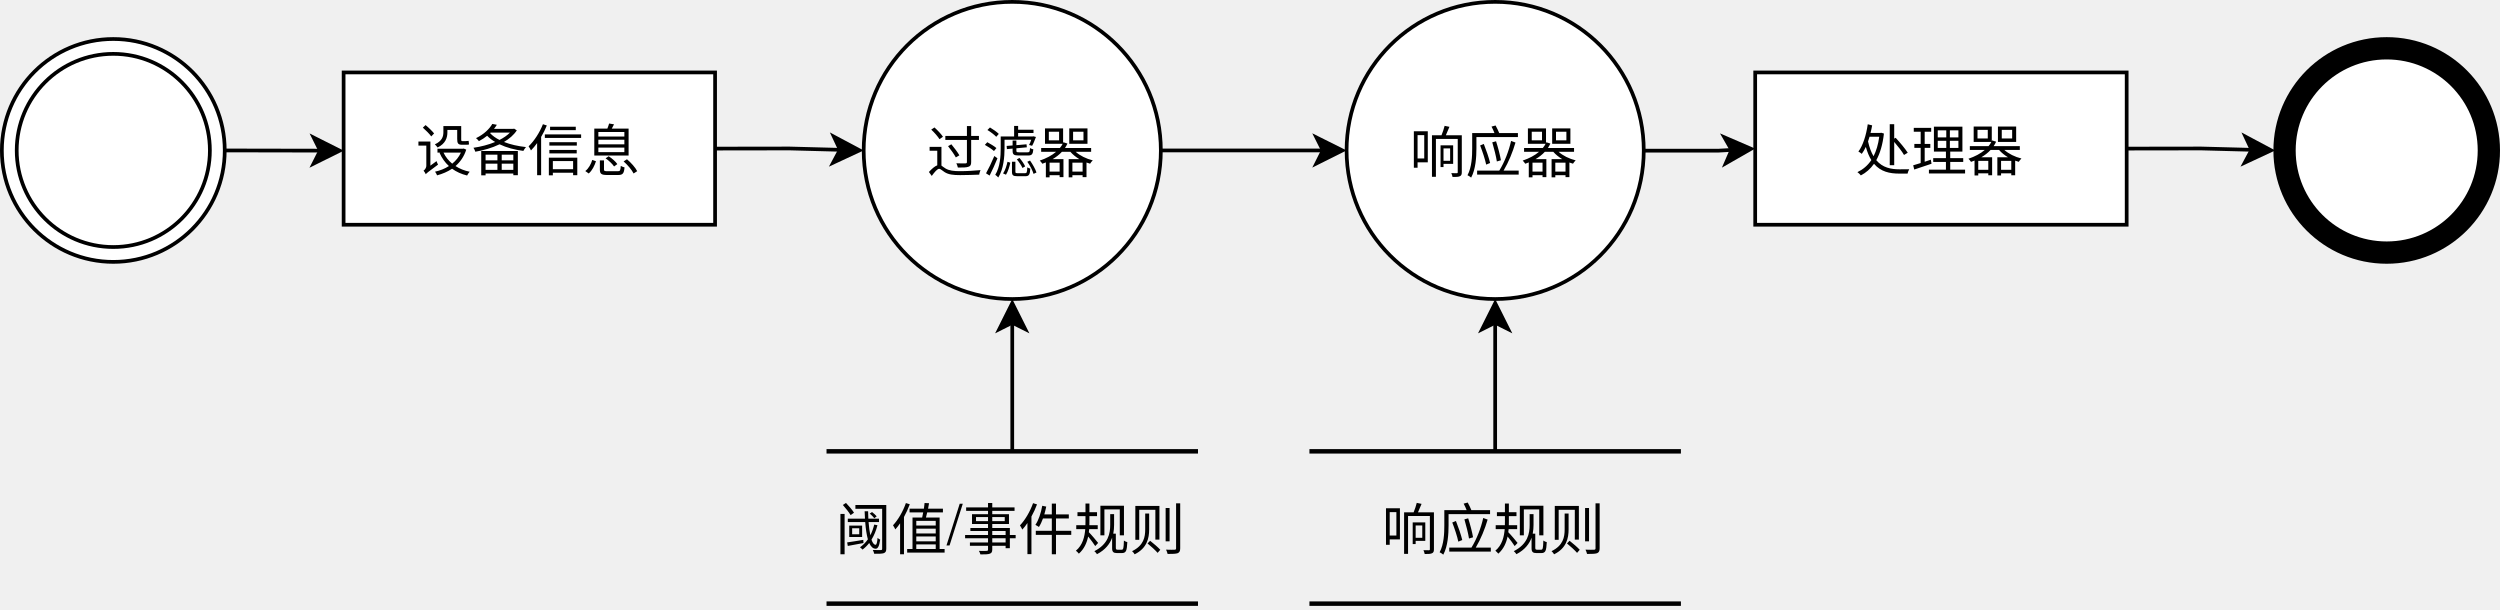
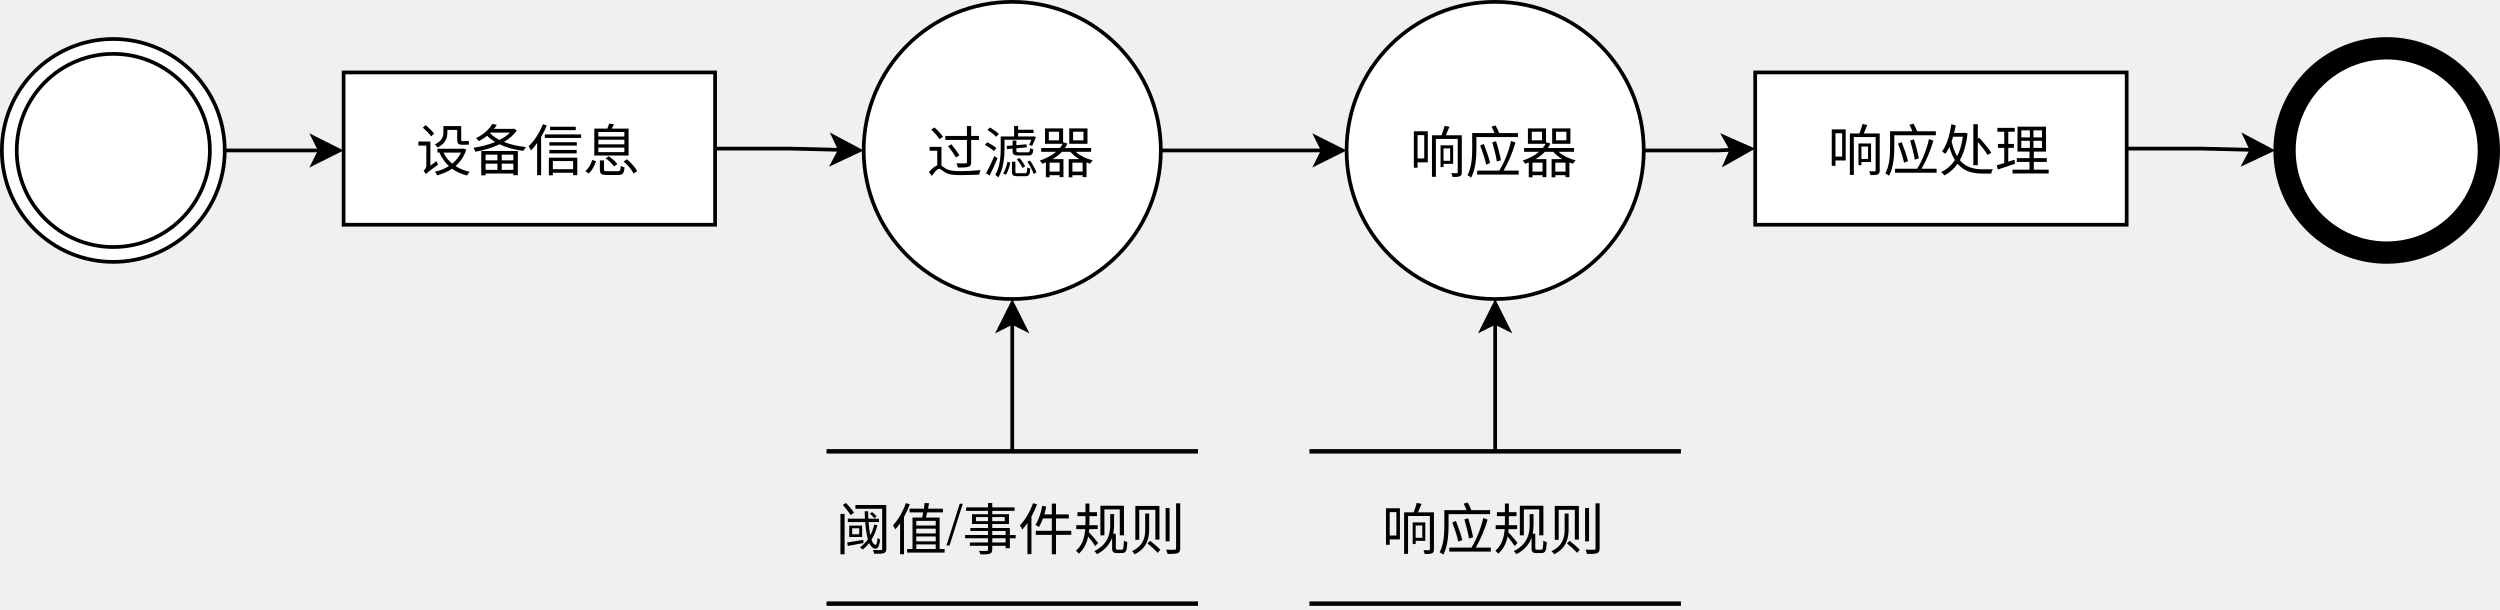
- <svg xmlns="http://www.w3.org/2000/svg" version="1.1" width="673px" height="164px" viewBox="-0.5 -0.5 673 164" content="&lt;mxfile host=&quot;Electron&quot; modified=&quot;2021-06-25T03:22:32.935Z&quot; agent=&quot;5.0 (Windows NT 10.0; Win64; x64) AppleWebKit/537.36 (KHTML, like Gecko) draw.io/14.6.13 Chrome/89.0.439.128 Electron/12.0.7 Safari/537.36&quot; etag=&quot;4kdQUD97UzIpLQKYK0jG&quot; version=&quot;14.6.13&quot; type=&quot;device&quot;&gt;&lt;diagram id=&quot;Wrc4edOpMK2UOOSfxVUD&quot; name=&quot;第 1 页&quot;&gt;7Znfc6IwEMf/mjy2Qwg/4iMo3j20M53rzVz7SCUqbSRejK32r78EgoCg5Vop3k19Kfk2gWV3P9mNAjRcbL7xcDm/ZhGhwDSiDUAjYJrQMKH8o5Rtpji2mQkzHkd6UiHcxq8kX6nVdRyRVWWiYIyKeFkVJyxJyERUtJBz9lKdNmW0+tRlOCM14XYS0rr6K47EPFOx6Rb6dxLP5vmToTPI/rMI88n6TVbzMGIvJQkFAA05YyK7WmyGhCrn5X7J1o0P/HdnGCeJaLPAMm68i5Hhra/xk+tPfz/+fCUXpq2NE9v8jUkkHaCHjIs5m7EkpEGh+pytk4io2xpyVMy5YmwpRSjFRyLEVkczXAsmpblYUL2EbGJxp2eq63ulX9p6NNqUpo22+SARfHtXHpRWqWGxLB3l66YsEdoQqOZm76te8qAftbRiaz4hR5xn6XwM+YyIY042d+GWnBC2INJAuZATGor4uWpIqBN2tptXxFRe6LD+RYi1lc8hXesn1UNOqeRJhVYm6VKJEVs/UBLs9HC1zOiaxhsV+Zpbl4TH0l7CpaBvd1NIfsKuwgdCdcy1RYQLsjkehbrT9AIXZyv0tgJNjd1LAamjwZuX+My1k3vZbuHljsDKaSoIui8D9AZNBUD3OZFHaDohPc4HodBLb1gsn7zLC2Qb1cQYDKq3yGjVq/aCvjPj/Xng1PMgGIABBhiDwAbYAL66MQgs4HsA++mFD3wHBBh4LsBWOg2D3O5SAuVwSm+LOKQ/JJFhMkszh5Kp0CHiOtvTzS+mdMgoU1QmLEkJF5w97WoZvDQP7pEf4hMZ1ThIb9UAhUYDoVZX+2D+Dn0i+hkF74SI4pYFDvZa4HADchj4Y4BdEDiKLi+FShLl4SO1780aV6YJmGicfk6EC9zbtmC9nuEGWnBX9QwZdU99QmN4fk0eNNt2eahPCHIzKxTInEcAj9SFLDaDs6fAss6MAoj6rxn/WFsHrU76Ogv329fBhmNUA1//VQ9noXPr4aDbgsd3b2VG+jmN75zBXr72fUCFDW3SB1x3EhfZVRchq+Yiu8FFdlcuMhvq4teXYS33/Tyd3uyTcJ9tUm7l3mHBC4AfqE1bnhTUqcFSxwcPquMDhsAb1/KiGvUO4IDu3v6BcM97L4I1L3zR0ZoO1JKOrML1hkdDv6upkD2NC2RRw87hU0TnVNj73+51SIUcFj/OZG1k8RMXCv4A&lt;/diagram&gt;&lt;/mxfile&gt;">
+ <svg xmlns="http://www.w3.org/2000/svg" version="1.1" width="673px" height="164px" viewBox="-0.5 -0.5 673 164" content="&lt;mxfile host=&quot;Electron&quot; modified=&quot;2021-06-26T07:35:18.123Z&quot; agent=&quot;5.0 (Windows NT 10.0; Win64; x64) AppleWebKit/537.36 (KHTML, like Gecko) draw.io/14.6.13 Chrome/89.0.439.128 Electron/12.0.7 Safari/537.36&quot; etag=&quot;MGNaVtCsvnQmSKdDXfXu&quot; version=&quot;14.6.13&quot; type=&quot;device&quot;&gt;&lt;diagram id=&quot;Wrc4edOpMK2UOOSfxVUD&quot; name=&quot;第 1 页&quot;&gt;7Vldc6IwFP01eWyHED7iIyh2H9qZznZntn1MJSptJG6MrfbXbwJBQKha16/ZqQ9OcryBy7n35N4gQN3J4kaQ6fiOx5QB24oXAPWAbWMPq28NLHPAta0cGIkkziFYAg/JBzVgYTZPYjqrGUrOmUymdXDA05QOZA0jQvD3utmQs/pdp2REG8DDgLAm+juJ5dg8lu2X+A+ajMbFnaHXyX+ZkMLYPMlsTGL+XoFQBFBXcC7z0WTRpUxzV/CSr+t/8uvKMUFTucsCx7oPrnpWML/Dr344/PPy64Ne2a5xTi6LJ6axIsBMuZBjPuIpYVGJhoLP05jqy1pqVtrccj5VIFTgC5VyaaJJ5pIraCwnzCyhi0Q+Gks9ftL4tWtmvUXFrLcsJqkUy8fqpLJKT8tl2axYN+SpNI5AbdukzTA543MxoBu4ckz6ETGichOndm6oiazcwUTlhvIJVQ4qA0EZkclbPdOISdjRyq6MqRqYsH4hxMbtN8Lm5k7NkDOm9KRDq5J0qsGYz58ZjVY4mU1zdQ2ThY58g9YpFYnylwoFmMvdl1CY8lvyTJmJ+acxeKNC0sVG0syvvtlXzLYCbSO791KknhHeuKLPAjs4y+4OLB9JWIWaSgU9VQW0RU2lgJ4KRW5Q0/7q8Q4tCrP0nifKlVVeINeqJ0anU79ELl+zai3oKzf2zwOvmQdRB3QwwBhELsAWCPWFQeSAMAA4zAYhCD0QYRD4ADuZGQaF35UEKsSp6JcJYT+VIkk6yjKH0aE0IRIm27PNL2GsyxnXqkx5milcCv66qmXw2v7KHrm7PpFVj4NiqyFQaLUo1DnWPrh6hjNK9BQFb3+J4h0LHLysAodbJIdB2AfYB5Gn1RVkolKKCvCG2re1xlXVBGzUzz4Hkgtc27Zgs57hFrXgY9UzZDWZOkFjePYmr8jt7V0euigRFH7XVKByHgHc0wNVbDoXrwLHuTAVQHT+mnHZbR10TtPXOfi8fR1sOUa16Ou/6uEcdGk9HPR30OPeW5mVfQ7DnddZy9dzH1BhS5v0D9QdhCK3ThFyGhS5LRS5x6LIbqmL3y/DNr/k2ton4Ytqkwq31w4LQQTCSG/a6qSgTw2OPj4EUB8fMARBv5EX9agfQRzQX9s/ED7z3otgg4VvdWw5HGw/SvuXJY+Wfrf1FKF1ogY+UGUOe6eXh7v+mu+I8lDT8l+avJ8s/+pC0V8=&lt;/diagram&gt;&lt;/mxfile&gt;">
  <defs />
  <g>
-     <path d="M 60 40 L 85.69 40.05" fill="none" stroke="#000000" stroke-miterlimit="10" pointer-events="stroke" />
-     <path d="M 90.94 40.06 L 83.93 43.54 L 85.69 40.05 L 83.95 36.54 Z" fill="#000000" stroke="#000000" stroke-miterlimit="10" pointer-events="all" />
+     <path d="M 60 40 L 85.63 40" fill="none" stroke="#000000" stroke-miterlimit="10" pointer-events="stroke" />
+     <path d="M 90.88 40 L 83.88 43.5 L 85.63 40 L 83.88 36.5 Z" fill="#000000" stroke="#000000" stroke-miterlimit="10" pointer-events="all" />
    <ellipse cx="30" cy="40" rx="30" ry="30" fill="#ffffff" stroke="#000000" pointer-events="all" />
    <ellipse cx="30" cy="40" rx="26" ry="26" fill="none" stroke="#000000" pointer-events="all" />
    <path d="M 272 121 L 272 86.37" fill="none" stroke="#000000" stroke-miterlimit="10" pointer-events="stroke" />
    <path d="M 272 81.12 L 275.5 88.12 L 272 86.37 L 268.5 88.12 Z" fill="#000000" stroke="#000000" stroke-miterlimit="10" pointer-events="all" />
    <rect x="222" y="121" width="100" height="41" fill="none" stroke="none" pointer-events="all" />
    <path d="M 222 121 L 322 121 M 322 162 L 222 162" fill="none" stroke="#000000" stroke-width="1.2" stroke-miterlimit="10" pointer-events="all" />
    <g fill="#000000" font-family="Helvetica" text-anchor="middle" font-size="15px">
      <text x="271.5" y="147.5">阈值/事件规则</text>
    </g>
    <path d="M 312 40 L 355.63 40" fill="none" stroke="#000000" stroke-miterlimit="10" pointer-events="stroke" />
    <path d="M 360.88 40 L 353.88 43.5 L 355.63 40 L 353.88 36.5 Z" fill="#000000" stroke="#000000" stroke-miterlimit="10" pointer-events="all" />
    <ellipse cx="272" cy="40" rx="40" ry="40" fill="#ffffff" stroke="#000000" pointer-events="all" />
    <g fill="#000000" font-family="Helvetica" text-anchor="middle" font-size="15px">
      <text x="271.5" y="46">过滤器</text>
    </g>
-     <path d="M 442 40.06 L 462.06 40.06 L 465.64 39.86" fill="none" stroke="#000000" stroke-miterlimit="10" pointer-events="stroke" />
-     <path d="M 470.88 39.56 L 464.09 43.45 L 465.64 39.86 L 463.7 36.46 Z" fill="#000000" stroke="#000000" stroke-miterlimit="10" pointer-events="all" />
+     <path d="M 442 40 L 462 40 L 465.64 39.82" fill="none" stroke="#000000" stroke-miterlimit="10" pointer-events="stroke" />
+     <path d="M 470.88 39.56 L 464.07 43.4 L 465.64 39.82 L 463.72 36.41 Z" fill="#000000" stroke="#000000" stroke-miterlimit="10" pointer-events="all" />
    <ellipse cx="402" cy="40" rx="40" ry="40" fill="#ffffff" stroke="#000000" pointer-events="all" />
    <g fill="#000000" font-family="Helvetica" text-anchor="middle" font-size="15px">
      <text x="401.5" y="46">响应器</text>
    </g>
    <path d="M 402 121 L 402 86.37" fill="none" stroke="#000000" stroke-miterlimit="10" pointer-events="stroke" />
    <path d="M 402 81.12 L 405.5 88.12 L 402 86.37 L 398.5 88.12 Z" fill="#000000" stroke="#000000" stroke-miterlimit="10" pointer-events="all" />
    <rect x="352" y="121" width="100" height="41" fill="none" stroke="none" pointer-events="all" />
    <path d="M 352 121 L 452 121 M 452 162 L 352 162" fill="none" stroke="#000000" stroke-width="1.2" stroke-miterlimit="10" pointer-events="all" />
    <g fill="#000000" font-family="Helvetica" text-anchor="middle" font-size="15px">
      <text x="401.5" y="147.5">响应规则</text>
    </g>
    <ellipse cx="642" cy="40" rx="30" ry="30" fill="#000000" stroke="#000000" pointer-events="all" />
    <ellipse cx="642" cy="40" rx="25" ry="25" fill="#ffffff" stroke="#000000" pointer-events="all" />
-     <path d="M 192 39.5 L 212.06 39.47 L 225.63 39.83" fill="none" stroke="#000000" stroke-miterlimit="10" pointer-events="stroke" />
-     <path d="M 230.88 39.97 L 223.79 43.28 L 225.63 39.83 L 223.98 36.29 Z" fill="#000000" stroke="#000000" stroke-miterlimit="10" pointer-events="all" />
+     <path d="M 192 39.5 L 212 39.5 L 225.63 39.84" fill="none" stroke="#000000" stroke-miterlimit="10" pointer-events="stroke" />
+     <path d="M 230.88 39.97 L 223.8 43.3 L 225.63 39.84 L 223.97 36.3 Z" fill="#000000" stroke="#000000" stroke-miterlimit="10" pointer-events="all" />
    <rect x="92" y="19" width="100" height="41" fill="#ffffff" stroke="#000000" pointer-events="all" />
    <g fill="#000000" font-family="Helvetica" text-anchor="middle" font-size="15px">
      <text x="141.5" y="45.5">设备信息</text>
    </g>
-     <path d="M 572 39.5 L 592.06 39.47 L 605.63 39.83" fill="none" stroke="#000000" stroke-miterlimit="10" pointer-events="stroke" />
-     <path d="M 610.88 39.97 L 603.79 43.28 L 605.63 39.83 L 603.98 36.29 Z" fill="#000000" stroke="#000000" stroke-miterlimit="10" pointer-events="all" />
+     <path d="M 572 39.5 L 592 39.5 L 605.63 39.84" fill="none" stroke="#000000" stroke-miterlimit="10" pointer-events="stroke" />
+     <path d="M 610.88 39.97 L 603.8 43.3 L 605.63 39.84 L 603.97 36.3 Z" fill="#000000" stroke="#000000" stroke-miterlimit="10" pointer-events="all" />
    <rect x="472" y="19" width="100" height="41" fill="#ffffff" stroke="#000000" pointer-events="all" />
    <g fill="#000000" font-family="Helvetica" text-anchor="middle" font-size="15px">
-       <text x="521.5" y="45.5">处理器</text>
+       <text x="521.5" y="45.5">响应处理</text>
    </g>
  </g>
</svg>
